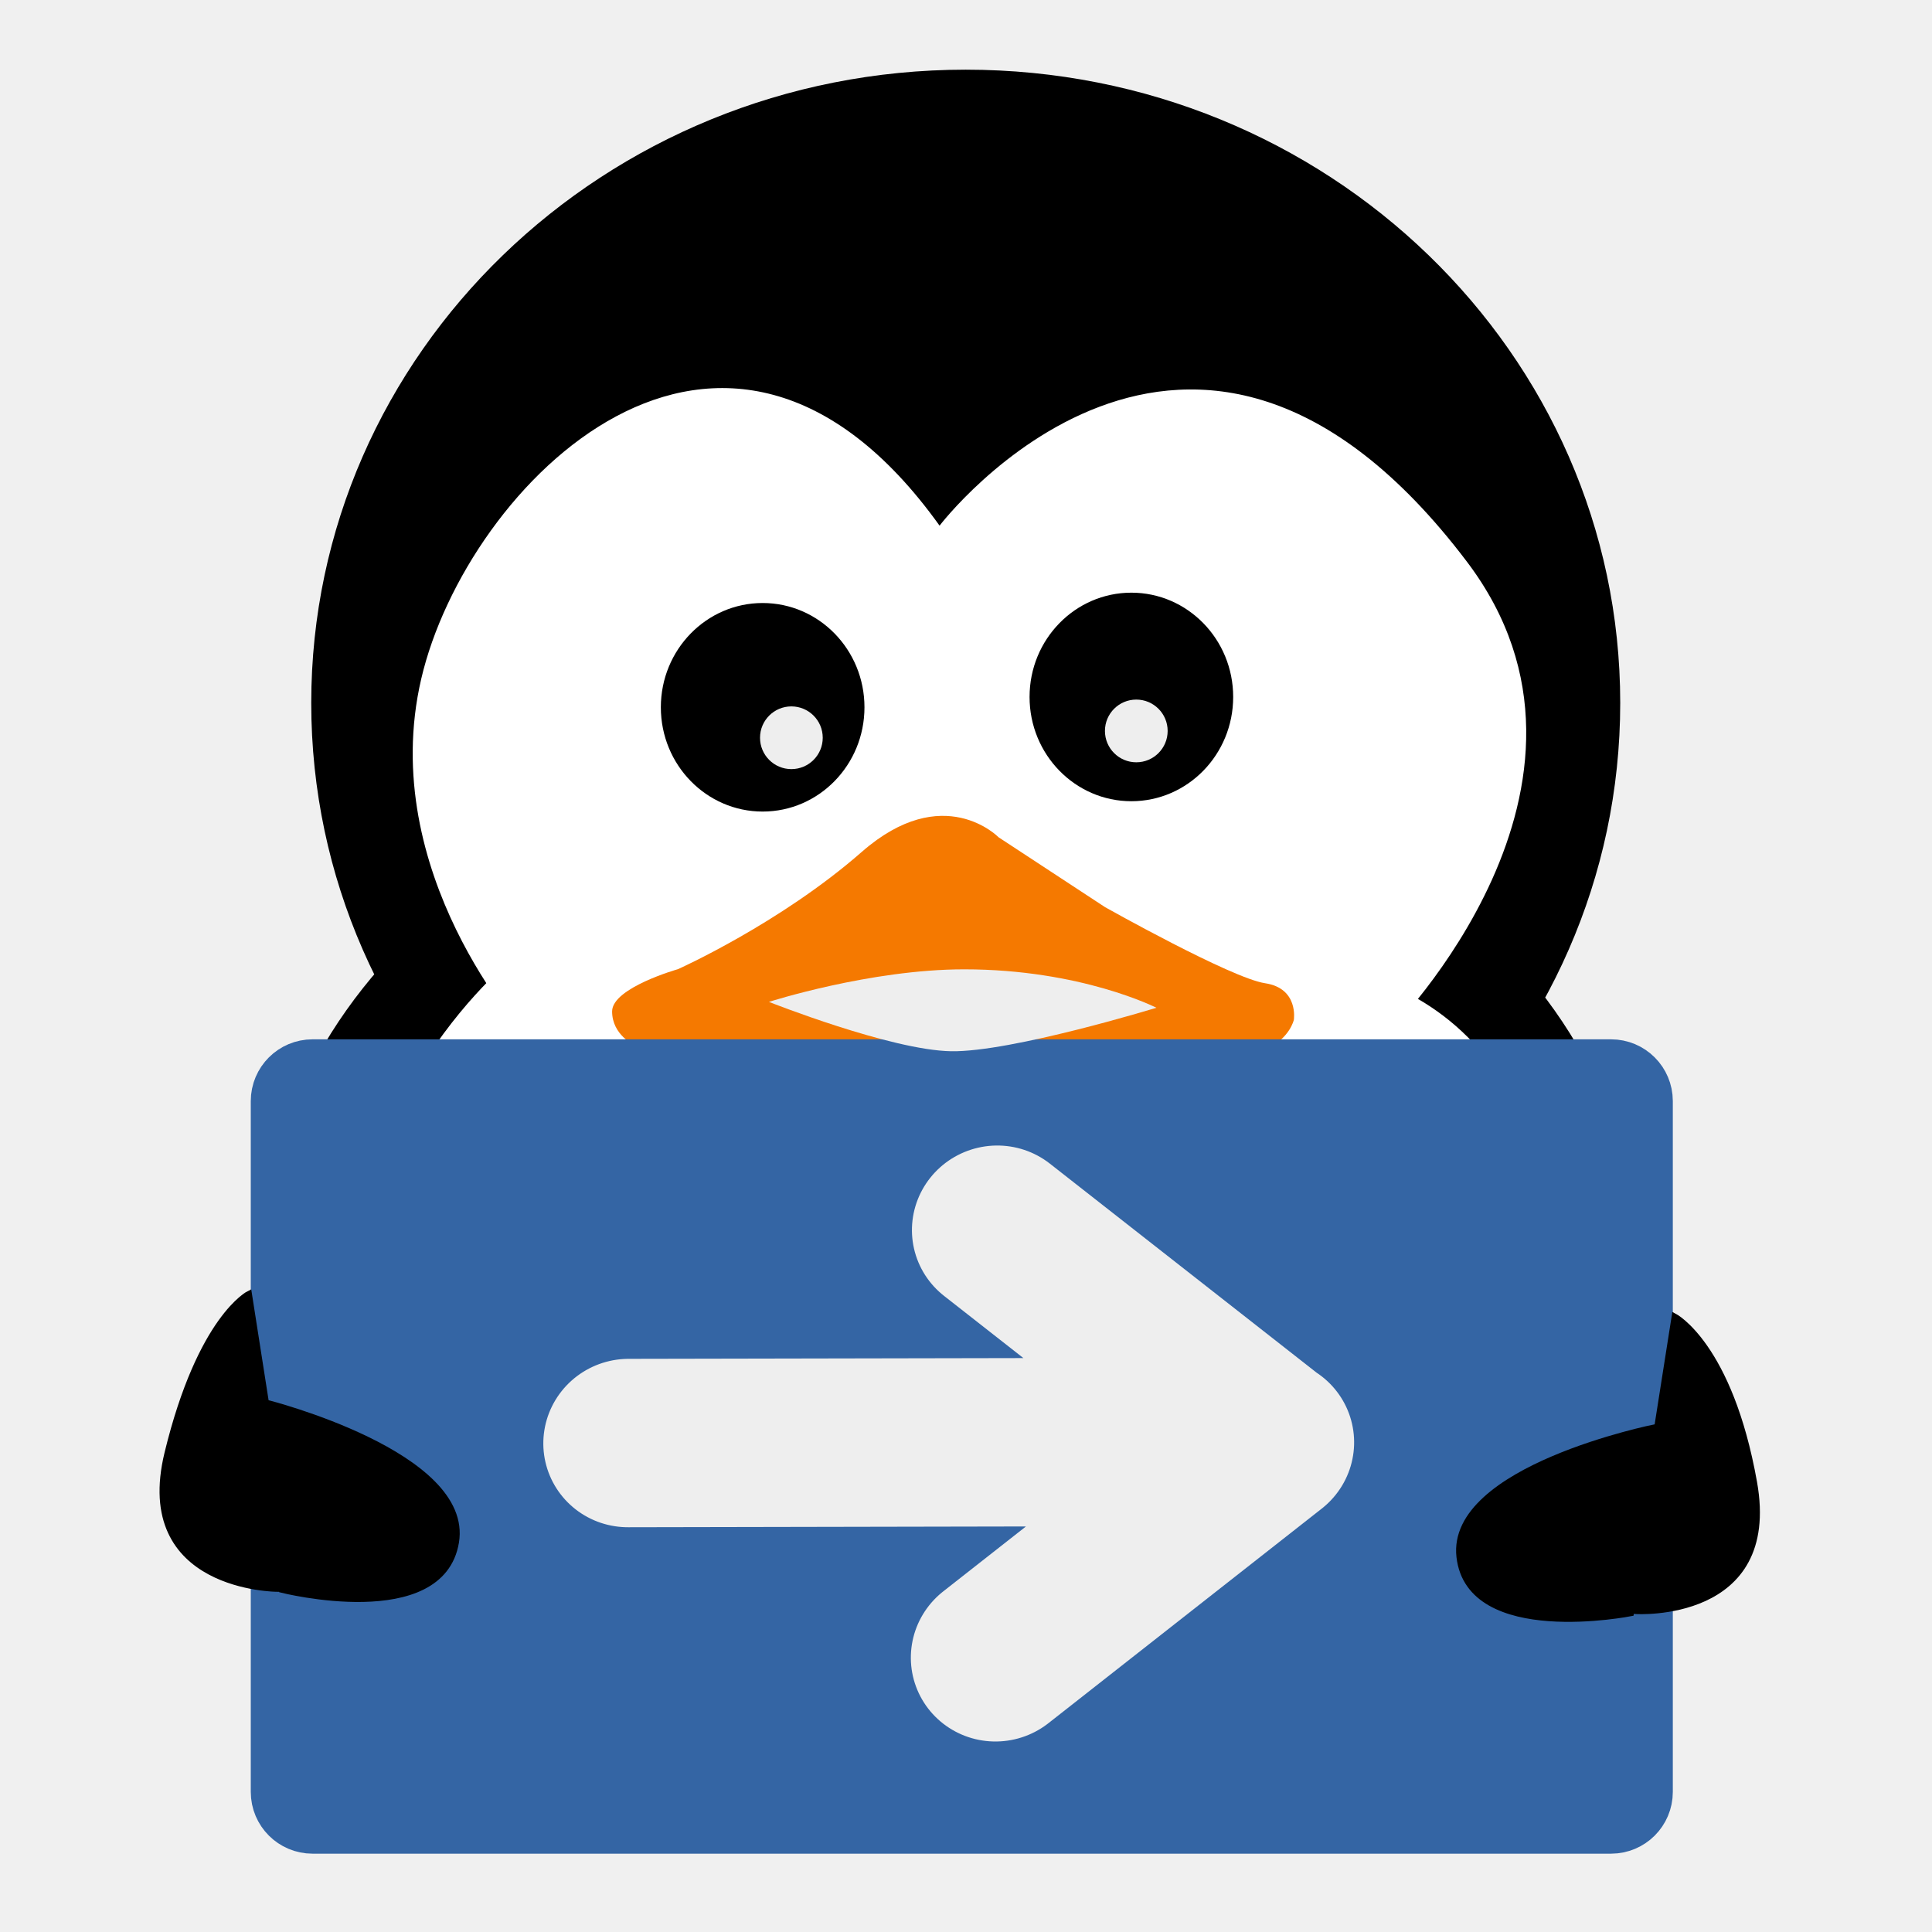
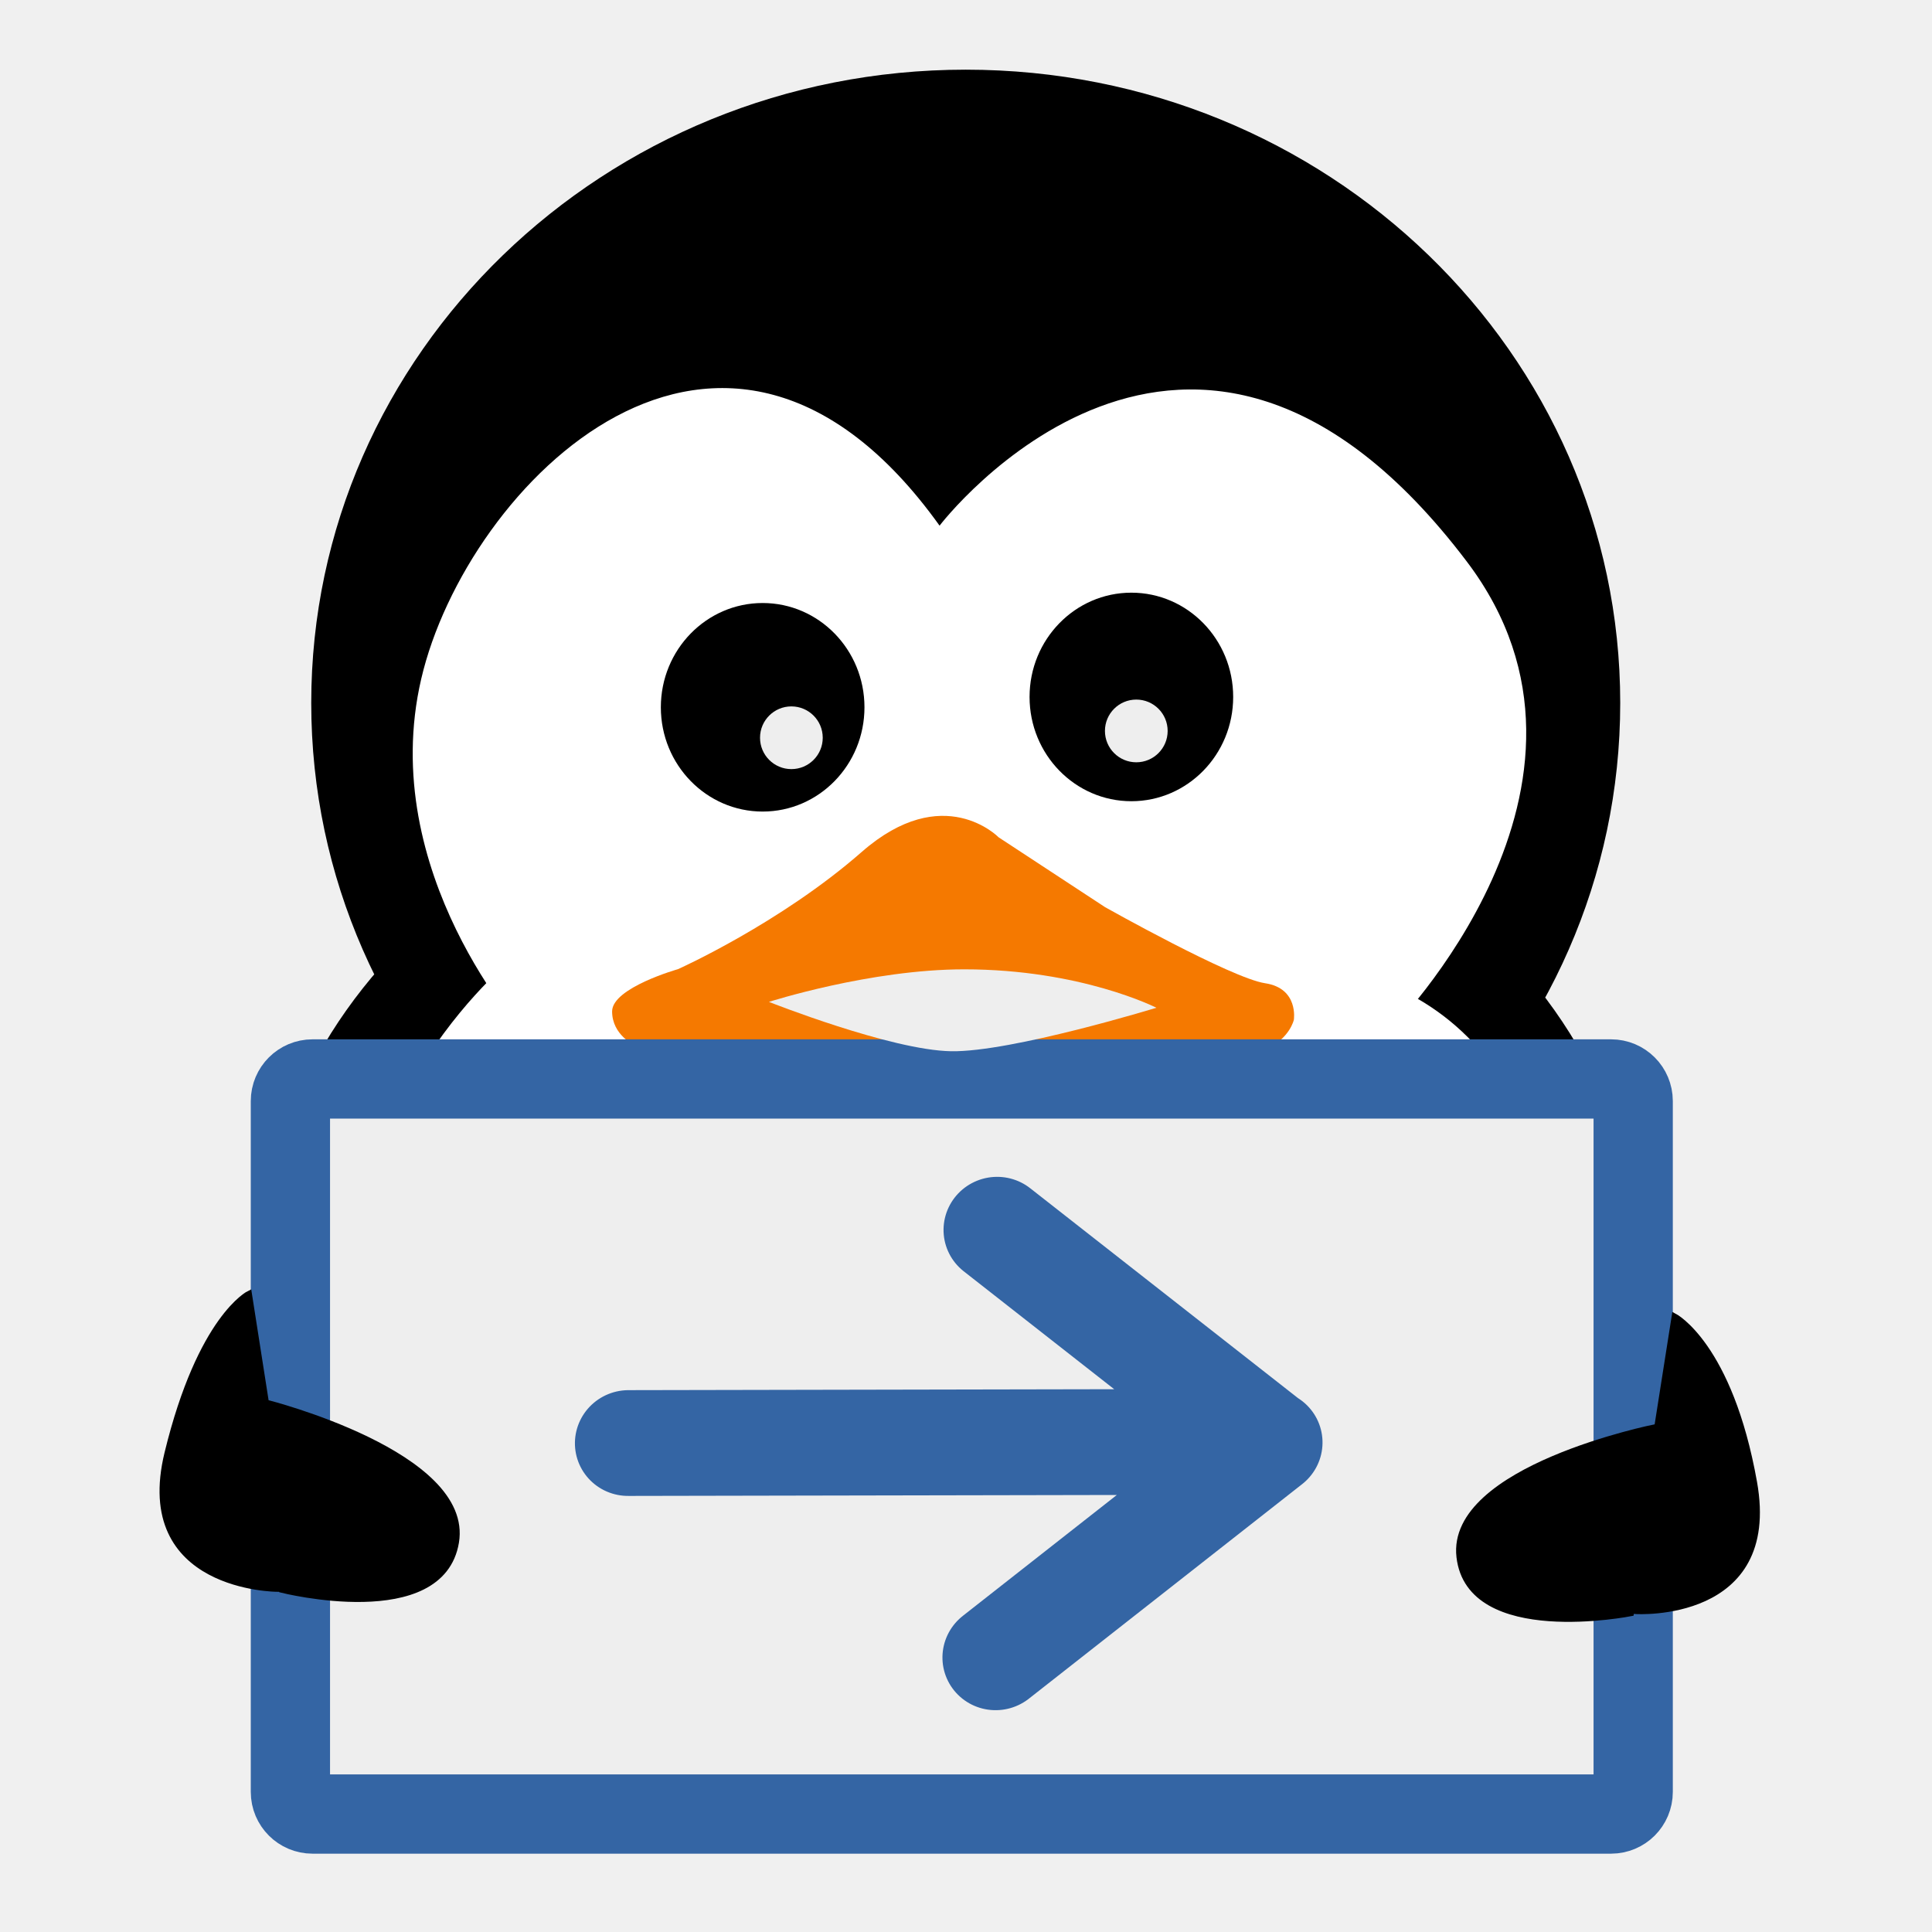
<svg xmlns="http://www.w3.org/2000/svg" xmlns:xlink="http://www.w3.org/1999/xlink" width="400" height="400" id="svg2" version="1.1">
  <defs id="defs4">
    <linearGradient id="linearGradient4348">
      <stop style="stop-color:#fdd99b;stop-opacity:1;" offset="0" id="stop4350" />
      <stop style="stop-color:#ffffff;stop-opacity:1;" offset="1" id="stop4352" />
    </linearGradient>
    <linearGradient id="linearGradient4340">
      <stop style="stop-color:#000000;stop-opacity:1;" offset="0" id="stop4342" />
      <stop style="stop-color:#000000;stop-opacity:0;" offset="1" id="stop4344" />
    </linearGradient>
    <linearGradient id="linearGradient4468">
      <stop style="stop-color:#00a3ee;stop-opacity:1" offset="0" id="stop4470" />
      <stop style="stop-color:#eaed43;stop-opacity:1" offset="1" id="stop4472" />
    </linearGradient>
    <linearGradient id="linearGradient4325">
      <stop style="stop-color:#ffee00;stop-opacity:1" offset="0" id="stop4327" />
      <stop style="stop-color:#ffbf00;stop-opacity:1" offset="1" id="stop4329" />
    </linearGradient>
    <linearGradient id="linearGradient4166">
      <stop style="stop-color:#ffffff;stop-opacity:1;" offset="0" id="stop4168" />
      <stop style="stop-color:#b3b3b3;stop-opacity:1" offset="1" id="stop4170" />
    </linearGradient>
    <linearGradient id="linearGradient3880">
      <stop style="stop-color:#ffffff;stop-opacity:1" offset="0" id="stop3882" />
      <stop style="stop-color:#000000;stop-opacity:0;" offset="1" id="stop3884" />
    </linearGradient>
    <linearGradient id="linearGradient3872">
      <stop id="stop3874" offset="0" style="stop-color:#fff2b5;stop-opacity:1;" />
      <stop style="stop-color:#ffc425;stop-opacity:1" offset="0.45" id="stop3876" />
      <stop id="stop3878" offset="1" style="stop-color:#ffffff;stop-opacity:1" />
    </linearGradient>
    <linearGradient id="linearGradient3848">
      <stop style="stop-color:#d96b24;stop-opacity:1" offset="0" id="stop3850" />
      <stop id="stop3858" offset="0.5" style="stop-color:#ffc425;stop-opacity:1" />
      <stop style="stop-color:#ffffff;stop-opacity:1" offset="1" id="stop3852" />
    </linearGradient>
    <linearGradient xlink:href="#linearGradient4166" id="linearGradient4172" x1="82.611" y1="504.689" x2="168.491" y2="544.593" gradientUnits="userSpaceOnUse" gradientTransform="matrix(0.6742994,0,0,0.6742994,289.3827,292.5487)" />
    <linearGradient xlink:href="#linearGradient4325" id="linearGradient4331" x1="-59.667" y1="715.485" x2="-53.06" y2="717.033" gradientUnits="userSpaceOnUse" gradientTransform="matrix(3.325919,0,0,3.325919,521.2092,-1721.732)" />
    <linearGradient xlink:href="#linearGradient4325" id="linearGradient4387" gradientUnits="userSpaceOnUse" gradientTransform="matrix(3.325919,0,0,3.325919,358.8401,-1680.452)" x1="-59.667" y1="715.485" x2="-53.06" y2="717.033" />
    <linearGradient xlink:href="#linearGradient4468" id="linearGradient4474" x1="441.735" y1="253.71" x2="287.031" y2="450.253" gradientUnits="userSpaceOnUse" />
    <filter id="filter4902" color-interpolation-filters="sRGB">
      <feGaussianBlur id="feGaussianBlur4904" stdDeviation="2" in="SourceAlpha" result="result0" />
      <feComposite id="feComposite4906" in2="result0" result="result3" operator="arithmetic" in="SourceGraphic" k2="1" k3="10" k1="0" k4="0" />
      <feComposite id="feComposite4908" in2="result3" operator="in" in="result3" result="result4" />
    </filter>
    <linearGradient xlink:href="#linearGradient4166-4" id="linearGradient4385-5" gradientUnits="userSpaceOnUse" gradientTransform="matrix(0.6742994,0,0,0.6742994,127.0136,333.829)" x1="82.611" y1="504.689" x2="168.491" y2="544.593" />
    <linearGradient id="linearGradient4166-4">
      <stop style="stop-color:#ffffff;stop-opacity:1;" offset="0" id="stop4168-9" />
      <stop style="stop-color:#b3b3b3;stop-opacity:1" offset="1" id="stop4170-2" />
    </linearGradient>
    <linearGradient xlink:href="#linearGradient4325-1" id="linearGradient4387-7" gradientUnits="userSpaceOnUse" gradientTransform="matrix(3.325919,0,0,3.325919,358.8401,-1680.452)" x1="-59.667" y1="715.485" x2="-53.06" y2="717.033" />
    <linearGradient id="linearGradient4325-1">
      <stop style="stop-color:#ffee00;stop-opacity:1" offset="0" id="stop4327-9" />
      <stop style="stop-color:#ffbf00;stop-opacity:1" offset="1" id="stop4329-8" />
    </linearGradient>
    <linearGradient xlink:href="#linearGradient3653-0" id="linearGradient3698" x1="434.477" y1="591.909" x2="214.119" y2="282.315" gradientUnits="userSpaceOnUse" gradientTransform="matrix(1.119216,0,0,1.039272,-85.77101,43.11691)" />
    <linearGradient id="linearGradient3653-0">
      <stop style="stop-color:#73d216;stop-opacity:1;" offset="0" id="stop3655-1-6" />
      <stop style="stop-color:#4e9a06;stop-opacity:1;" offset="1" id="stop3657-0" />
    </linearGradient>
    <linearGradient y2="282.315" x2="214.119" y1="591.909" x1="434.477" gradientTransform="matrix(1.119216,0,0,1.039272,-556.914,341.2441)" gradientUnits="userSpaceOnUse" id="linearGradient3072" xlink:href="#linearGradient3653-0" />
    <linearGradient xlink:href="#linearGradient4166" id="linearGradient4292" x1="126.615" y1="376.902" x2="275.2" y2="405.272" gradientUnits="userSpaceOnUse" gradientTransform="translate(56.66663,329.3787)" />
    <linearGradient xlink:href="#linearGradient4325" id="linearGradient4601" gradientUnits="userSpaceOnUse" gradientTransform="matrix(3.325919,0,0,3.325919,412.1365,-1665.316)" x1="-59.667" y1="715.485" x2="-53.06" y2="717.033" />
    <linearGradient xlink:href="#linearGradient3635-6" id="linearGradient3698-7" x1="434.477" y1="591.909" x2="214.119" y2="282.315" gradientUnits="userSpaceOnUse" gradientTransform="matrix(1.119216,0,0,1.039272,-85.77101,43.11691)" />
    <linearGradient id="linearGradient3635-6">
      <stop style="stop-color:#729fcf;stop-opacity:1;" offset="0" id="stop3637-0" />
      <stop style="stop-color:#3465a4;stop-opacity:1;" offset="1" id="stop3639-6" />
    </linearGradient>
    <linearGradient y2="282.315" x2="214.119" y1="591.909" x1="434.477" gradientTransform="matrix(1.119216,0,0,1.039272,-559.6661,575.1657)" gradientUnits="userSpaceOnUse" id="linearGradient3075" xlink:href="#linearGradient3635-6" />
  </defs>
  <g id="layer4" transform="translate(0,-344.0945)" />
  <g id="layer3" transform="translate(0,-652.3622)" />
  <g id="layer1" transform="translate(0,-652.3622)" />
  <g id="layer2" transform="translate(0,-652.3622)">
    <g id="g4358" transform="translate(-3.370217,-5.974904)">
      <path d="m 338.821,803.879 c 0,72.413 -60.668,131.116 -135.506,131.116 -74.838,0 -135.506,-58.702 -135.506,-131.116 0,-72.413 60.668,-131.116 135.506,-131.116 74.838,0 135.506,58.702 135.506,131.116 z m 3.566,115.718 c 0,60.347 -63.684,109.268 -142.242,109.268 -78.558,0 -142.242,-48.921 -142.242,-109.268 0,-60.347 63.684,-109.268 142.242,-109.268 78.558,0 142.242,48.921 142.242,109.268 z" style="fill:#000000;fill-opacity:1;stroke:none" id="path4027-9" />
      <path id="path4029-5" d="m 112.043,872.621 c 0,0 -30.796,-33.595 -21.464,-73.723 9.332,-40.128 62.525,-94.254 107.319,-31.729 0,0 51.935,-68.161 109.185,7.466 34.96,46.182 -15.864,97.054 -15.864,97.054 z" style="fill:#ffffff;fill-opacity:1;stroke:none" />
      <path id="path4079-5" d="m 108.277,857.876 c 0,0 -44.142,36.638 -27.993,92.273 16.15,55.635 101.204,68.753 120.045,67.848 18.841,-0.905 130.274,-19.902 126.505,-91.821 -3.768,-71.919 -56.524,-67.848 -56.524,-67.848 z" style="fill:#ffffff;fill-opacity:1;stroke:none" />
      <g id="g4065" transform="matrix(2.391382,0,0,2.391382,-588.9371,-805.182)">
        <g id="g4093" transform="translate(-2,-4)">
          <path transform="matrix(0.4132802,0,0,0.4132802,263.2523,273.0913)" style="fill:#000000;fill-opacity:1;stroke:none" id="path4039-8" d="m 148.265,977.886 c 0,12.064 -9.549,21.844 -21.328,21.844 -11.779,0 -21.328,-9.78 -21.328,-21.844 0,-12.064 9.549,-21.844 21.328,-21.844 11.779,0 21.328,9.78 21.328,21.844 z" />
        </g>
      </g>
      <g id="g4065-8" transform="matrix(2.391382,0,0,2.391382,-511.4012,-808.9192)">
        <g id="g4093-8" transform="translate(-2,-4)">
          <path transform="matrix(0.4132802,0,0,0.4132802,262.7515,273.759)" style="fill:#000000;fill-opacity:1;stroke:none" id="path4039-8-4" d="m 148.265,977.886 c 0,12.064 -9.549,21.844 -21.328,21.844 -11.779,0 -21.328,-9.78 -21.328,-21.844 0,-12.064 9.549,-21.844 21.328,-21.844 11.779,0 21.328,9.78 21.328,21.844 z" />
        </g>
      </g>
      <path id="path4031-2" d="m 134.766,874.737 c 0,0 -4.666,-2.1 -4.666,-6.999 0,-4.899 13.648,-8.749 13.648,-8.749 0,0 21.114,-9.449 38.028,-24.263 16.914,-14.815 28.346,-3.033 28.346,-3.033 l 22.047,14.465 c 0,0 26.13,14.698 33.129,15.748 6.999,1.05 5.949,7.582 5.949,7.582 0,0 -0.817,3.733 -5.483,5.949 -4.666,2.216 -8.982,3.033 -14.231,3.849 -5.249,0.817 -38.845,8.866 -38.845,8.866 0,0 -12.248,2.333 -16.331,2.45 -4.083,0.117 -59.259,-12.948 -61.592,-15.864 z" style="fill:#f57900;fill-opacity:1;stroke:none" />
-       <rect style="fill:#3465a4;fill-opacity:1;stroke:#3465a4;stroke-width:16.41;stroke-linecap:round;stroke-linejoin:round;stroke-miterlimit:4;stroke-opacity:1;stroke-dasharray:none;stroke-dashoffset:0" id="rect4040" width="278.008" height="152.192" x="63.496" y="881.723" ry="4.577" />
+       <rect style="fill:#eeeeee;fill-opacity:1;stroke:#3465a4;stroke-width:16.41;stroke-linecap:round;stroke-linejoin:round;stroke-miterlimit:4;stroke-opacity:1;stroke-dasharray:none;stroke-dashoffset:0" id="rect4040" width="278.008" height="152.192" x="63.496" y="881.723" ry="4.577" />
      <path id="path4033-5" d="m 162.569,865.767 c 0,0 20.956,-6.738 40.425,-6.74 24.204,-0.003 39.791,7.955 39.791,7.955 0,0 -30.024,9.213 -42.506,9.002 -12.482,-0.211 -37.71,-10.217 -37.71,-10.217 z" style="fill:#eeeeee;stroke:none" />
      <a transform="matrix(1.106534,0,0,1.106534,122.6251,240.483)" id="a4203-0">
        <path d="m 198.297,679.124 c 0,0 26.78,1.676 22.19,-24.117 -4.59,-25.793 -14.97,-31.15 -14.97,-31.15 l -3.955,25.14 z m 3.647,-34.517 c 0,0 -38.621,7.696 -36.705,24.325 1.916,16.63 32.188,10.58 32.188,10.58 z" style="fill:#000000;stroke:#000000;stroke-width:1px;stroke-linecap:butt;stroke-linejoin:miter;stroke-opacity:1" id="path4164-1" />
      </a>
      <path d="m 60.822,987.352 c 0,0 -29.691,0 -22.839,-28.168 6.852,-28.168 16.971,-33.074 16.971,-33.074 l 4.345,27.745 z m -2.189,-38.636 c 0,0 42.252,10.658 39.207,28.929 -3.045,18.271 -36.162,9.897 -36.162,9.897 z" style="fill:#000000;stroke:#000000;stroke-width:1.107px;stroke-linecap:butt;stroke-linejoin:miter;stroke-opacity:1" id="path4162-7" />
      <path style="fill:#eeeeee;fill-opacity:1;stroke:none" id="path4180" d="m 481.947,379.108 c 0,3.04 -2.464,5.504 -5.504,5.504 -3.04,0 -5.504,-2.464 -5.504,-5.504 0,-3.04 2.464,-5.504 5.504,-5.504 3.04,0 5.504,2.464 5.504,5.504 z" transform="matrix(1.179478,0,0,1.179478,-394.7362,363.9315)" />
      <path style="fill:#eeeeee;fill-opacity:1;stroke:none" id="path4180-2" d="m 481.947,379.108 c 0,3.04 -2.464,5.504 -5.504,5.504 -3.04,0 -5.504,-2.464 -5.504,-5.504 0,-3.04 2.464,-5.504 5.504,-5.504 3.04,0 5.504,2.464 5.504,5.504 z" transform="matrix(1.179478,0,0,1.179478,-323.3255,362.5202)" />
-       <g id="g3654" transform="matrix(-0.1527211,-0.6659961,0.6728778,-0.1542992,12.7031,1340.506)" style="stroke:#eeeeee;stroke-opacity:1">
-         <path style="fill:#ffffff;fill-opacity:1;stroke:#eeeeee;stroke-width:50.999;stroke-linecap:round;stroke-linejoin:round;stroke-miterlimit:4;stroke-opacity:1;stroke-dasharray:none" d="m 545.461,416.674 -80.992,64.914 80.992,-64.914 z m -38.035,-122.054 -42.874,186.707 42.874,-186.707 z m -43.309,187.355 -44.862,-94.282 44.862,94.282 z" id="path3614" />
+       <g id="g3654" transform="matrix(-0.1527211,-0.6659961,0.6728778,-0.1542992,12.7031,1340.506)" style="stroke:#3465a4;stroke-opacity:1;stroke-width:32.032;stroke-miterlimit:4;stroke-dasharray:none">
+         <path style="fill:#ffffff;fill-opacity:1;stroke:#3465a4;stroke-width:32.032;stroke-linecap:round;stroke-linejoin:round;stroke-miterlimit:4;stroke-opacity:1;stroke-dasharray:none" d="m 545.461,416.674 -80.992,64.914 80.992,-64.914 z m -38.035,-122.054 -42.874,186.707 42.874,-186.707 z m -43.309,187.355 -44.862,-94.282 44.862,94.282 z" id="path3614" />
      </g>
    </g>
  </g>
</svg>
